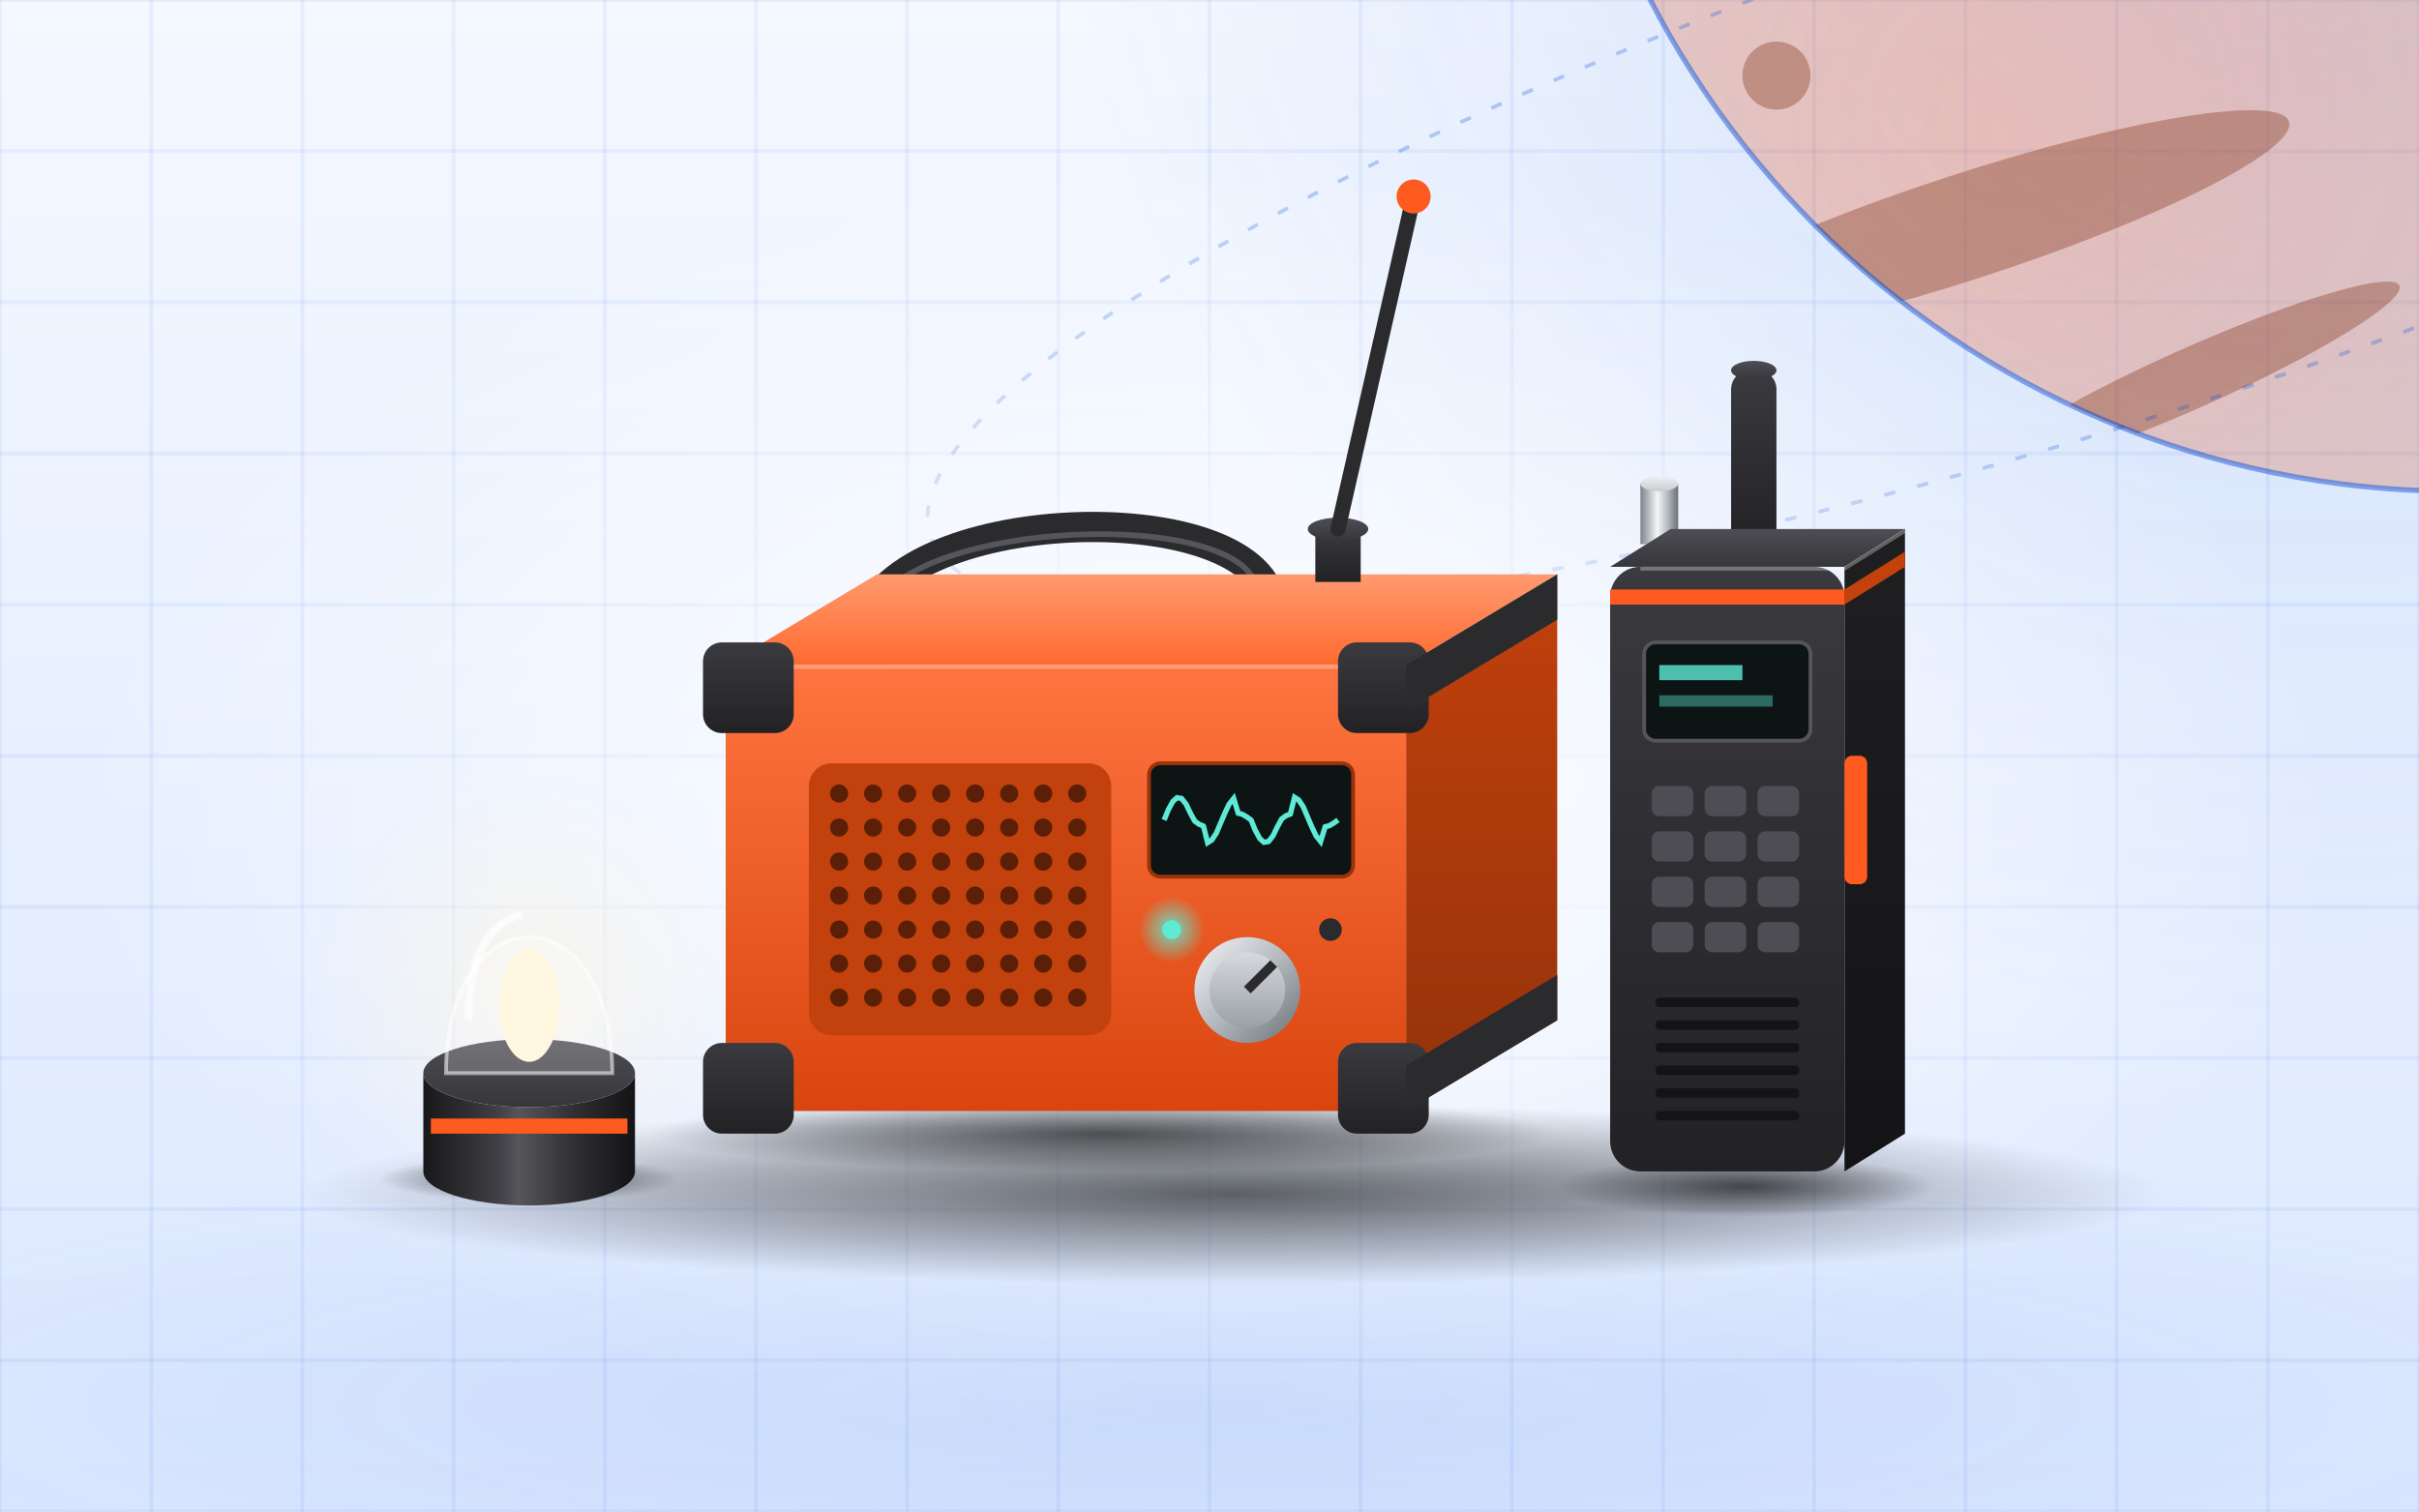
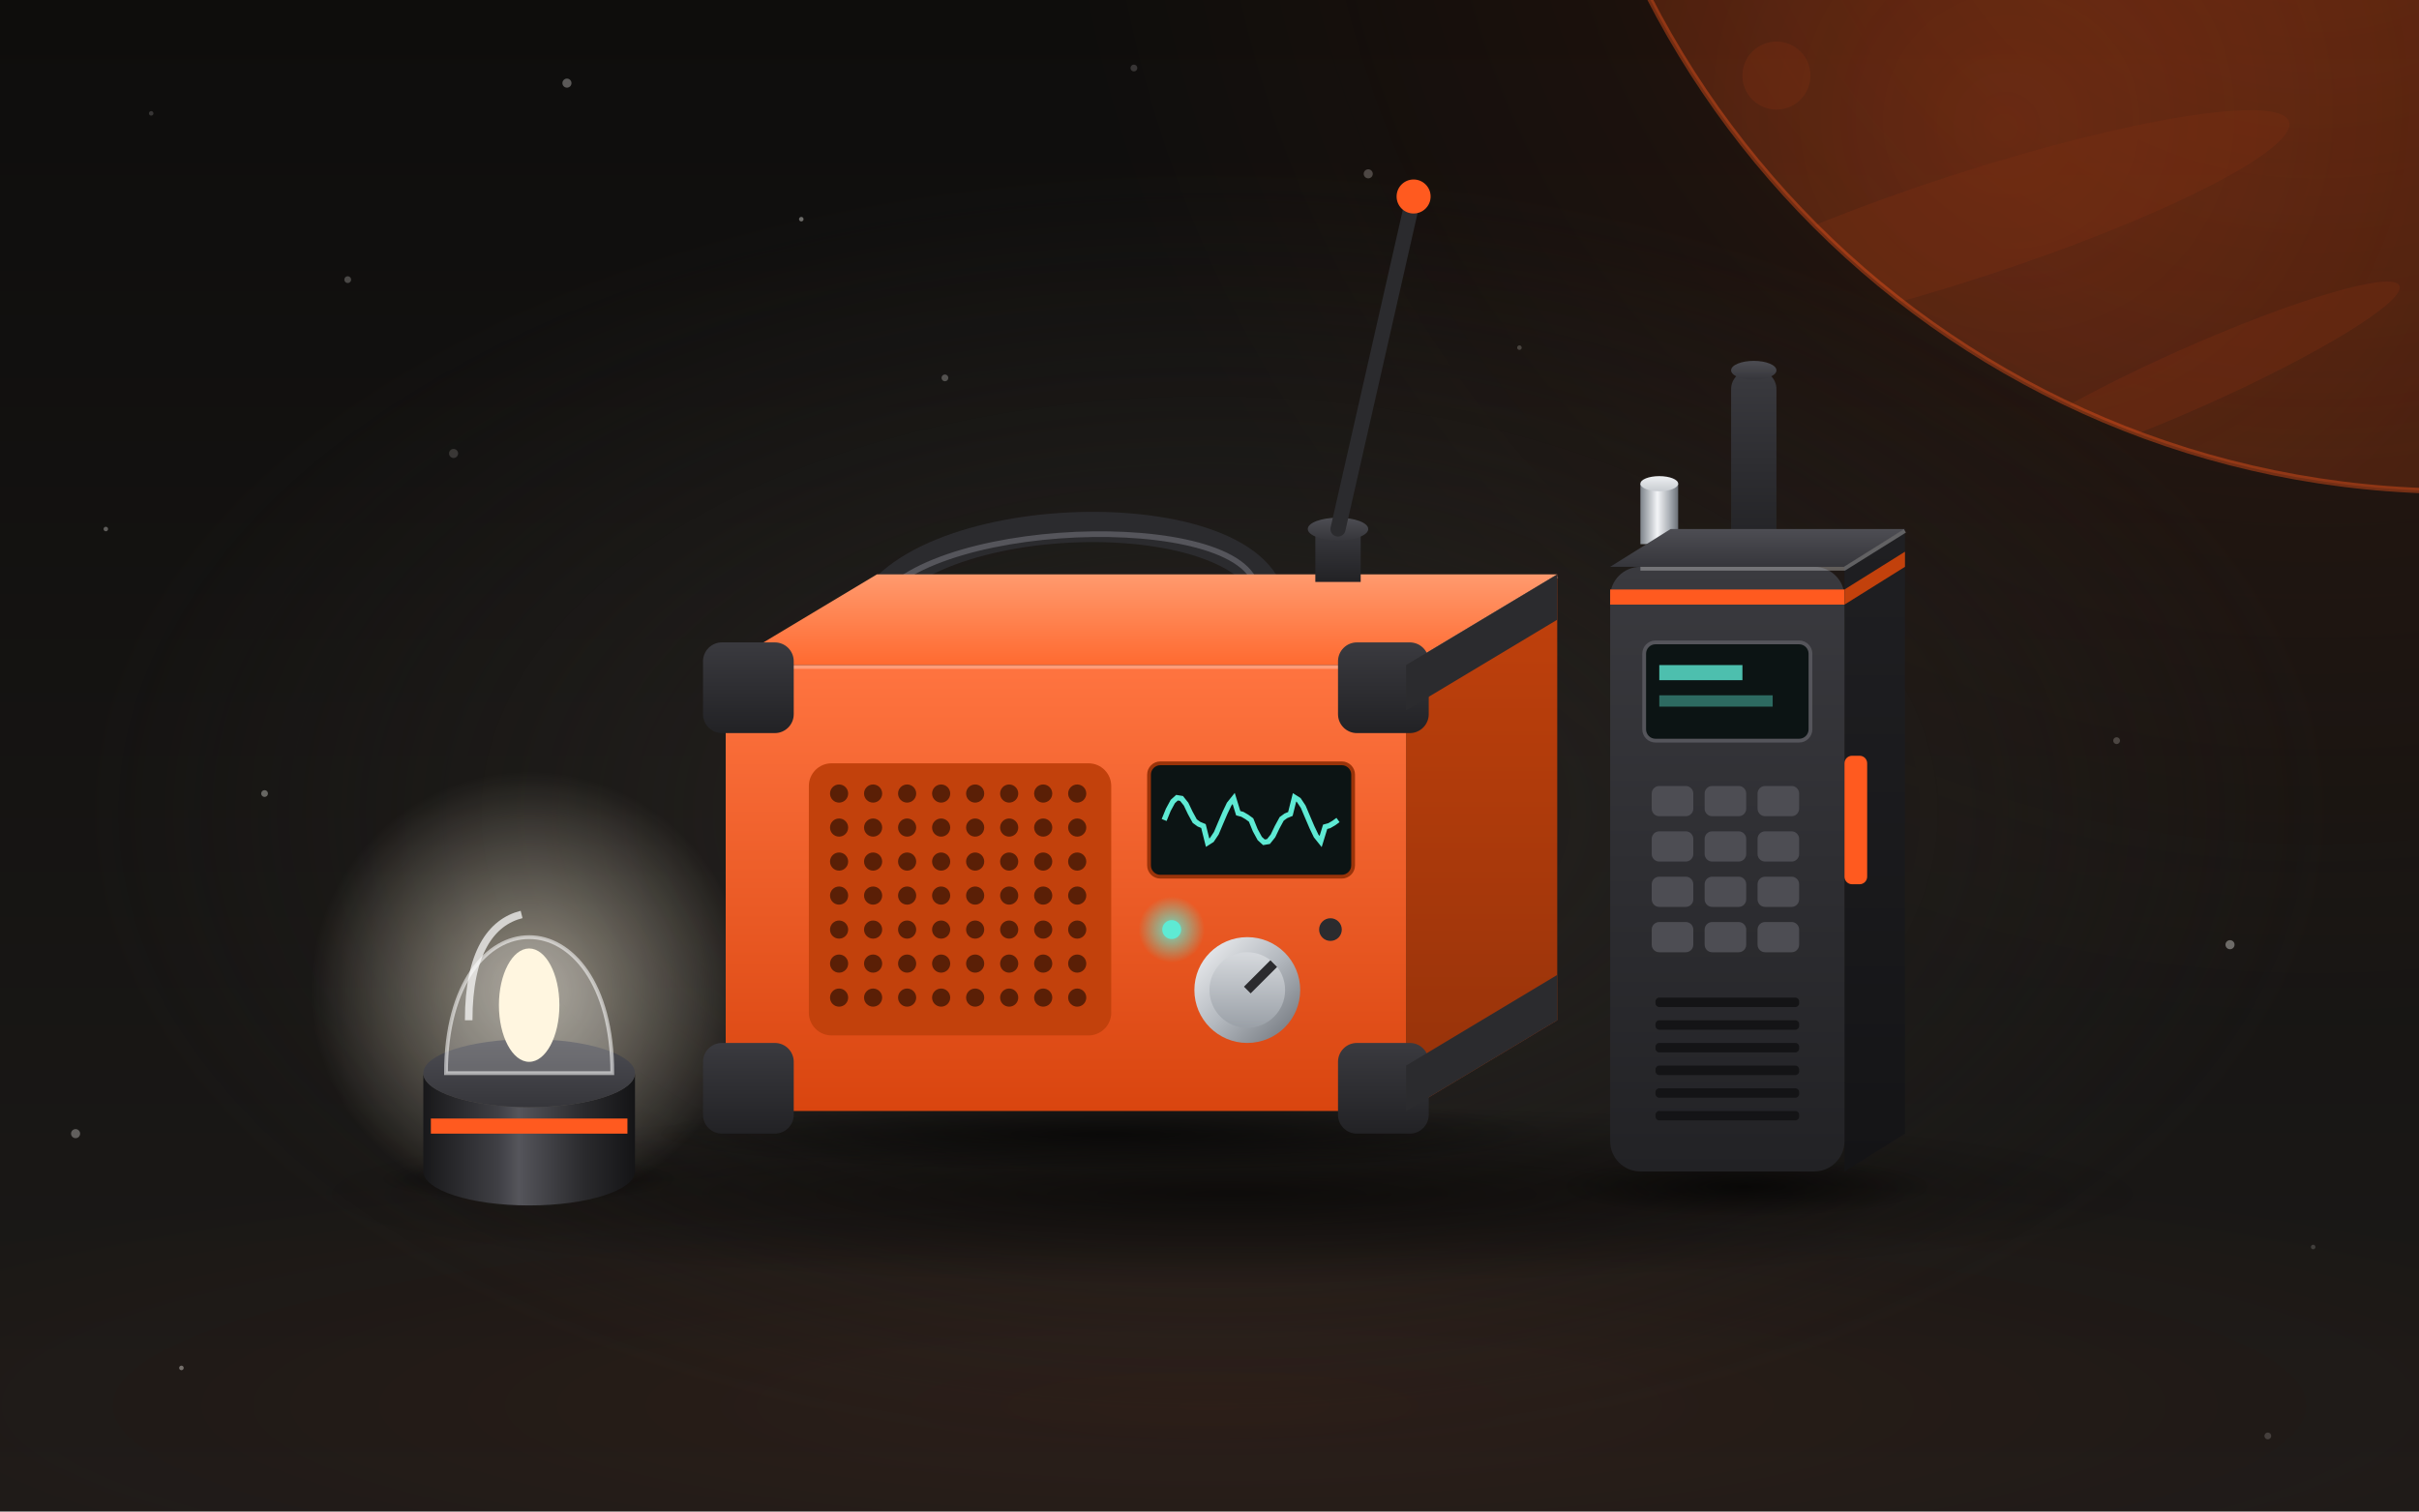
<svg xmlns="http://www.w3.org/2000/svg" viewBox="0 0 640 400" width="640" height="400">
  <defs>
    <linearGradient id="bg" x1="0" y1="0" x2="0" y2="1">
-       <stop offset="0" stop-color="#F4F8FF" />
-       <stop offset="1" stop-color="#DCE8FF" />
+       <stop offset="0" stop-color="#0E0D0C" />
+       <stop offset="1" stop-color="#1C1A18" />
    </linearGradient>
    <radialGradient id="glow" cx="0.5" cy="0.5" r="0.5">
-       <stop offset="0" stop-color="#296EF9" stop-opacity="0.18" />
-       <stop offset="0.6" stop-color="#024AD8" stop-opacity="0.06" />
-       <stop offset="1" stop-color="#024AD8" stop-opacity="0" />
+       <stop offset="0" stop-color="#FF5A1F" stop-opacity="0.22" />
+       <stop offset="0.6" stop-color="#C2410C" stop-opacity="0.07" />
+       <stop offset="1" stop-color="#C2410C" stop-opacity="0" />
    </radialGradient>
    <radialGradient id="planet" cx="0.3" cy="0.75" r="0.8" fx="0.25" fy="0.8">
      <stop offset="0" stop-color="#FF5A1F" stop-opacity="0.5" />
      <stop offset="0.55" stop-color="#C2410C" stop-opacity="0.32" />
      <stop offset="1" stop-color="#7C2D12" stop-opacity="0.12" />
    </radialGradient>
    <radialGradient id="haze" cx="0.5" cy="0.5" r="0.5">
-       <stop offset="0" stop-color="#024AD8" stop-opacity="0.1" />
-       <stop offset="1" stop-color="#024AD8" stop-opacity="0" />
+       <stop offset="0" stop-color="#FF5A1F" stop-opacity="0.07" />
+       <stop offset="1" stop-color="#FF5A1F" stop-opacity="0" />
    </radialGradient>
    <radialGradient id="stage" cx="0.5" cy="0.5" r="0.5">
-       <stop offset="0" stop-color="#FFFFFF" stop-opacity="0.95" />
-       <stop offset="1" stop-color="#FFFFFF" stop-opacity="0" />
+       <stop offset="0" stop-color="#2E2A26" stop-opacity="0.7" />
+       <stop offset="1" stop-color="#2E2A26" stop-opacity="0" />
    </radialGradient>
    <radialGradient id="sh" cx="0.5" cy="0.5" r="0.5">
      <stop offset="0" stop-color="#000" stop-opacity="0.6" />
      <stop offset="0.6" stop-color="#000" stop-opacity="0.25" />
      <stop offset="1" stop-color="#000" stop-opacity="0" />
    </radialGradient>
    <linearGradient id="wF" x1="0" y1="0" x2="0" y2="1">
      <stop offset="0" stop-color="#F4F2EF" />
      <stop offset="1" stop-color="#CFCAC3" />
    </linearGradient>
    <linearGradient id="wT" x1="0" y1="0" x2="0" y2="1">
      <stop offset="0" stop-color="#FFFFFF" />
      <stop offset="1" stop-color="#E6E2DC" />
    </linearGradient>
    <linearGradient id="wS" x1="0" y1="0" x2="0" y2="1">
      <stop offset="0" stop-color="#BDB7AF" />
      <stop offset="1" stop-color="#9F998F" />
    </linearGradient>
    <linearGradient id="gF" x1="0" y1="0" x2="0" y2="1">
      <stop offset="0" stop-color="#3A3A3F" />
      <stop offset="1" stop-color="#222225" />
    </linearGradient>
    <linearGradient id="gT" x1="0" y1="0" x2="0" y2="1">
      <stop offset="0" stop-color="#4D4D53" />
      <stop offset="1" stop-color="#36363B" />
    </linearGradient>
    <linearGradient id="gS" x1="0" y1="0" x2="0" y2="1">
      <stop offset="0" stop-color="#1F1F22" />
      <stop offset="1" stop-color="#141416" />
    </linearGradient>
    <linearGradient id="aF" x1="0" y1="0" x2="0" y2="1">
      <stop offset="0" stop-color="#D6D9DD" />
      <stop offset="1" stop-color="#9AA0A7" />
    </linearGradient>
    <linearGradient id="aT" x1="0" y1="0" x2="0" y2="1">
      <stop offset="0" stop-color="#EEF0F2" />
      <stop offset="1" stop-color="#C8CCD1" />
    </linearGradient>
    <linearGradient id="aS" x1="0" y1="0" x2="0" y2="1">
      <stop offset="0" stop-color="#8C9198" />
      <stop offset="1" stop-color="#6F747B" />
    </linearGradient>
    <linearGradient id="oF" x1="0" y1="0" x2="0" y2="1">
      <stop offset="0" stop-color="#FF7440" />
      <stop offset="1" stop-color="#D9450F" />
    </linearGradient>
    <linearGradient id="oT" x1="0" y1="0" x2="0" y2="1">
      <stop offset="0" stop-color="#FF9A6E" />
      <stop offset="1" stop-color="#FF6A30" />
    </linearGradient>
    <linearGradient id="oS" x1="0" y1="0" x2="0" y2="1">
      <stop offset="0" stop-color="#C2410C" />
      <stop offset="1" stop-color="#94320A" />
    </linearGradient>
    <linearGradient id="cW" x1="0" y1="0" x2="1" y2="0">
      <stop offset="0" stop-color="#A8A29A" />
      <stop offset="0.35" stop-color="#F2EFEB" />
      <stop offset="0.45" stop-color="#FFFFFF" />
      <stop offset="0.75" stop-color="#DAD5CE" />
      <stop offset="1" stop-color="#9C968E" />
    </linearGradient>
    <linearGradient id="cA" x1="0" y1="0" x2="1" y2="0">
      <stop offset="0" stop-color="#7E848B" />
      <stop offset="0.35" stop-color="#D9DCE0" />
      <stop offset="0.45" stop-color="#F4F5F7" />
      <stop offset="0.75" stop-color="#AEB3B9" />
      <stop offset="1" stop-color="#6B7077" />
    </linearGradient>
    <linearGradient id="cG" x1="0" y1="0" x2="1" y2="0">
      <stop offset="0" stop-color="#18181A" />
      <stop offset="0.35" stop-color="#3F3F44" />
      <stop offset="0.45" stop-color="#55555B" />
      <stop offset="0.75" stop-color="#2B2B2E" />
      <stop offset="1" stop-color="#141416" />
    </linearGradient>
    <linearGradient id="cO" x1="0" y1="0" x2="1" y2="0">
      <stop offset="0" stop-color="#9A3309" />
      <stop offset="0.35" stop-color="#FF7440" />
      <stop offset="0.45" stop-color="#FFA27A" />
      <stop offset="0.75" stop-color="#E04A12" />
      <stop offset="1" stop-color="#8E2A06" />
    </linearGradient>
    <linearGradient id="cWv" x1="0" y1="0" x2="0" y2="1">
      <stop offset="0" stop-color="#A8A29A" />
      <stop offset="0.35" stop-color="#F2EFEB" />
      <stop offset="0.45" stop-color="#FFFFFF" />
      <stop offset="0.75" stop-color="#DAD5CE" />
      <stop offset="1" stop-color="#9C968E" />
    </linearGradient>
    <linearGradient id="cAv" x1="0" y1="0" x2="0" y2="1">
      <stop offset="0" stop-color="#7E848B" />
      <stop offset="0.35" stop-color="#D9DCE0" />
      <stop offset="0.45" stop-color="#F4F5F7" />
      <stop offset="0.75" stop-color="#AEB3B9" />
      <stop offset="1" stop-color="#6B7077" />
    </linearGradient>
    <linearGradient id="cGv" x1="0" y1="0" x2="0" y2="1">
      <stop offset="0" stop-color="#18181A" />
      <stop offset="0.35" stop-color="#3F3F44" />
      <stop offset="0.45" stop-color="#55555B" />
      <stop offset="0.75" stop-color="#2B2B2E" />
      <stop offset="1" stop-color="#141416" />
    </linearGradient>
    <linearGradient id="oArm" x1="0" y1="0" x2="1" y2="0">
      <stop offset="0" stop-color="#A8380B" />
      <stop offset="0.45" stop-color="#FF6A30" />
      <stop offset="0.6" stop-color="#FF7A45" />
      <stop offset="1" stop-color="#A8380B" />
    </linearGradient>
    <linearGradient id="hshade" x1="0" y1="0" x2="1" y2="0">
      <stop offset="0" stop-color="#000" stop-opacity="0.32" />
      <stop offset="0.3" stop-color="#000" stop-opacity="0" />
      <stop offset="0.7" stop-color="#000" stop-opacity="0" />
      <stop offset="1" stop-color="#000" stop-opacity="0.38" />
    </linearGradient>
    <linearGradient id="gloss" x1="0" y1="0" x2="0" y2="1">
      <stop offset="0" stop-color="#FFF" stop-opacity="0.45" />
      <stop offset="1" stop-color="#FFF" stop-opacity="0" />
    </linearGradient>
    <linearGradient id="visor" x1="0" y1="0" x2="0.4" y2="1">
      <stop offset="0" stop-color="#3A3A42" />
      <stop offset="0.5" stop-color="#16161A" />
      <stop offset="1" stop-color="#08080A" />
    </linearGradient>
    <radialGradient id="helm" cx="0.4" cy="0.35" r="0.7">
      <stop offset="0" stop-color="#FFFFFF" />
      <stop offset="0.7" stop-color="#E4E0DA" />
      <stop offset="1" stop-color="#B8B2AA" />
    </radialGradient>
    <radialGradient id="face" cx="0.5" cy="0.5" r="0.5">
      <stop offset="0" stop-color="#FFFFFF" />
      <stop offset="1" stop-color="#E2DED7" />
    </radialGradient>
    <linearGradient id="ring" x1="0" y1="0" x2="1" y2="1">
      <stop offset="0" stop-color="#F4F5F7" />
      <stop offset="0.5" stop-color="#B4B9BF" />
      <stop offset="1" stop-color="#6B7077" />
    </linearGradient>
    <radialGradient id="lens" cx="0.5" cy="0.5" r="0.5">
      <stop offset="0" stop-color="#FFFFFF" />
      <stop offset="0.5" stop-color="#FFF4DA" />
      <stop offset="1" stop-color="#CFC6B2" />
    </radialGradient>
    <radialGradient id="led" cx="0.5" cy="0.5" r="0.5">
      <stop offset="0" stop-color="#5EEAD4" stop-opacity="0.9" />
      <stop offset="1" stop-color="#5EEAD4" stop-opacity="0" />
    </radialGradient>
    <radialGradient id="lamp" cx="0.5" cy="0.5" r="0.5">
      <stop offset="0" stop-color="#FFF6E0" stop-opacity="0.55" />
      <stop offset="1" stop-color="#FFF6E0" stop-opacity="0" />
    </radialGradient>
    <linearGradient id="water" x1="0" y1="0" x2="0" y2="1">
      <stop offset="0" stop-color="#DCEAF0" stop-opacity="0.42" />
      <stop offset="1" stop-color="#8FB3C4" stop-opacity="0.2" />
    </linearGradient>
    <linearGradient id="foil" x1="0" y1="0" x2="1" y2="0.3">
      <stop offset="0" stop-color="#E3E6E9" />
      <stop offset="0.3" stop-color="#9EA4AB" />
      <stop offset="0.55" stop-color="#D5D9DD" />
      <stop offset="0.8" stop-color="#868C93" />
      <stop offset="1" stop-color="#BFC4C9" />
    </linearGradient>
    <pattern id="mesh" width="7" height="7" patternUnits="userSpaceOnUse">
      <path d="M0,0 L7,7 M7,0 L0,7" stroke="#6F747B" stroke-width=".6" stroke-opacity=".5" />
    </pattern>
    <clipPath id="pc">
      <circle cx="650" cy="-110" r="240" />
    </clipPath>
  </defs>
  <rect width="640" height="400" fill="url(#bg)" />
-   <path d="M0,0 V400" stroke="#024AD8" stroke-opacity=".06" />
-   <path d="M40,0 V400" stroke="#024AD8" stroke-opacity=".06" />
-   <path d="M80,0 V400" stroke="#024AD8" stroke-opacity=".06" />
-   <path d="M120,0 V400" stroke="#024AD8" stroke-opacity=".06" />
-   <path d="M160,0 V400" stroke="#024AD8" stroke-opacity=".06" />
-   <path d="M200,0 V400" stroke="#024AD8" stroke-opacity=".06" />
-   <path d="M240,0 V400" stroke="#024AD8" stroke-opacity=".06" />
-   <path d="M280,0 V400" stroke="#024AD8" stroke-opacity=".06" />
-   <path d="M320,0 V400" stroke="#024AD8" stroke-opacity=".06" />
-   <path d="M360,0 V400" stroke="#024AD8" stroke-opacity=".06" />
-   <path d="M400,0 V400" stroke="#024AD8" stroke-opacity=".06" />
-   <path d="M440,0 V400" stroke="#024AD8" stroke-opacity=".06" />
-   <path d="M480,0 V400" stroke="#024AD8" stroke-opacity=".06" />
-   <path d="M520,0 V400" stroke="#024AD8" stroke-opacity=".06" />
-   <path d="M560,0 V400" stroke="#024AD8" stroke-opacity=".06" />
-   <path d="M600,0 V400" stroke="#024AD8" stroke-opacity=".06" />
-   <path d="M640,0 V400" stroke="#024AD8" stroke-opacity=".06" />
-   <path d="M0,0 H640" stroke="#024AD8" stroke-opacity=".06" />
-   <path d="M0,40 H640" stroke="#024AD8" stroke-opacity=".06" />
-   <path d="M0,80 H640" stroke="#024AD8" stroke-opacity=".06" />
-   <path d="M0,120 H640" stroke="#024AD8" stroke-opacity=".06" />
-   <path d="M0,160 H640" stroke="#024AD8" stroke-opacity=".06" />
-   <path d="M0,200 H640" stroke="#024AD8" stroke-opacity=".06" />
-   <path d="M0,240 H640" stroke="#024AD8" stroke-opacity=".06" />
-   <path d="M0,280 H640" stroke="#024AD8" stroke-opacity=".06" />
-   <path d="M0,320 H640" stroke="#024AD8" stroke-opacity=".06" />
-   <path d="M0,360 H640" stroke="#024AD8" stroke-opacity=".06" />
-   <path d="M0,400 H640" stroke="#024AD8" stroke-opacity=".06" />
+   <circle cx="40" cy="30" r="0.6" fill="#EDEBE8" opacity="0.18" />
+   <circle cx="92" cy="74" r="0.9" fill="#EDEBE8" opacity="0.26" />
+   <circle cx="150" cy="22" r="1.2" fill="#EDEBE8" opacity="0.34" />
+   <circle cx="212" cy="58" r="0.6" fill="#EDEBE8" opacity="0.42" />
+   <circle cx="300" cy="18" r="0.9" fill="#EDEBE8" opacity="0.18" />
+   <circle cx="362" cy="46" r="1.2" fill="#EDEBE8" opacity="0.26" />
+   <circle cx="28" cy="140" r="0.6" fill="#EDEBE8" opacity="0.34" />
+   <circle cx="70" cy="210" r="0.9" fill="#EDEBE8" opacity="0.42" />
+   <circle cx="120" cy="120" r="1.2" fill="#EDEBE8" opacity="0.18" />
+   <circle cx="402" cy="92" r="0.6" fill="#EDEBE8" opacity="0.26" />
+   <circle cx="250" cy="100" r="0.9" fill="#EDEBE8" opacity="0.34" />
+   <circle cx="590" cy="250" r="1.2" fill="#EDEBE8" opacity="0.42" />
+   <circle cx="612" cy="330" r="0.6" fill="#EDEBE8" opacity="0.18" />
+   <circle cx="560" cy="196" r="0.9" fill="#EDEBE8" opacity="0.26" />
+   <circle cx="20" cy="300" r="1.2" fill="#EDEBE8" opacity="0.34" />
+   <circle cx="48" cy="362" r="0.6" fill="#EDEBE8" opacity="0.42" />
+   <circle cx="600" cy="380" r="0.9" fill="#EDEBE8" opacity="0.18" />
  <circle cx="610" cy="-60" r="330" fill="url(#glow)" />
  <circle cx="650" cy="-110" r="240" fill="url(#planet)" opacity=".6" />
  <g clip-path="url(#pc)" fill="#7C2D12" opacity=".35">
    <ellipse cx="520" cy="60" rx="90" ry="14" transform="rotate(-18 520 60)" />
    <ellipse cx="580" cy="100" rx="60" ry="8" transform="rotate(-24 580 100)" />
    <circle cx="470" cy="20" r="9" />
  </g>
-   <circle cx="650" cy="-110" r="240" fill="none" stroke="#024AD8" stroke-opacity=".45" stroke-width="1.4" />
-   <ellipse cx="560" cy="40" rx="330" ry="70" transform="rotate(-18 560 40)" fill="none" stroke="#024AD8" stroke-opacity=".25" stroke-dasharray="3 6" />
+   <circle cx="650" cy="-110" r="240" fill="none" stroke="#FF5A1F" stroke-opacity=".38" stroke-width="1.4" />
  <ellipse cx="320" cy="215" rx="300" ry="170" fill="url(#stage)" />
  <ellipse cx="320" cy="372" rx="420" ry="70" fill="url(#haze)" />
  <g transform="translate(6,0)">
    <ellipse cx="320" cy="316" rx="250" ry="24" fill="url(#sh)" />
    <circle cx="134" cy="262" r="58" fill="url(#lamp)" />
    <ellipse cx="134" cy="312" rx="40" ry="6" fill="url(#sh)" />
    <path d="M106.0,284 A28.0,9 0 0 0 162.0,284 V310 A28.0,9 0 0 1 106.0,310 Z" fill="url(#cG)" />
    <ellipse cx="134" cy="284" rx="28" ry="9" fill="url(#gT)" />
    <rect x="108" y="296" width="52" height="4" fill="#FF5A1F" />
    <path d="M112,284 C112,236 156,236 156,284 Z" fill="#FFF" fill-opacity=".2" stroke="#FFF" stroke-opacity=".55" />
    <ellipse cx="134" cy="266" rx="8" ry="15" fill="#FFF6E0" />
    <path d="M118,270 C118,252 124,244 132,242" fill="none" stroke="#FFF" stroke-opacity=".7" stroke-width="2" />
    <ellipse cx="286" cy="300" rx="120" ry="10" fill="url(#sh)" />
    <path d="M222,168 C226,134 322,130 330,158" fill="none" stroke="#2B2B2E" stroke-width="8" stroke-linecap="round" />
    <path d="M224,164 C230,138 318,134 326,154" fill="none" stroke="#55555B" stroke-width="1.5" />
    <polygon points="186,176 226,152 406,152 366,176" fill="url(#oT)" />
    <polygon points="366,176 406,152 406,270 366,294" fill="url(#oS)" />
    <rect x="186" y="176" width="180" height="118" rx="3" fill="url(#oF)" />
    <path d="M189,176.5 H366 L406,152.5" fill="none" stroke="#FFF" stroke-opacity=".3" />
    <rect x="342" y="140" width="12" height="14" fill="url(#gF)" />
    <ellipse cx="348" cy="140" rx="8" ry="3" fill="url(#gT)" />
    <path d="M348,140 L368,52" stroke="#2B2B2E" stroke-width="4" stroke-linecap="round" />
    <circle cx="368" cy="52" r="4.5" fill="#FF5A1F" />
    <rect x="180" y="170" width="24" height="24" rx="5" fill="url(#gF)" />
    <rect x="348" y="170" width="24" height="24" rx="5" fill="url(#gF)" />
    <rect x="180" y="276" width="24" height="24" rx="5" fill="url(#gF)" />
    <rect x="348" y="276" width="24" height="24" rx="5" fill="url(#gF)" />
    <polygon points="366,176 406,152 406,164 366,188" fill="#2B2B2E" />
    <polygon points="366,282 406,258 406,270 366,294" fill="#2B2B2E" />
    <rect x="208" y="202" width="80" height="72" rx="6" fill="#C2410C" />
    <circle cx="216" cy="210" r="2.4" fill="#5A1F06" />
    <circle cx="216" cy="219" r="2.4" fill="#5A1F06" />
    <circle cx="216" cy="228" r="2.4" fill="#5A1F06" />
    <circle cx="216" cy="237" r="2.4" fill="#5A1F06" />
    <circle cx="216" cy="246" r="2.4" fill="#5A1F06" />
    <circle cx="216" cy="255" r="2.4" fill="#5A1F06" />
    <circle cx="216" cy="264" r="2.4" fill="#5A1F06" />
    <circle cx="225" cy="210" r="2.4" fill="#5A1F06" />
    <circle cx="225" cy="219" r="2.4" fill="#5A1F06" />
    <circle cx="225" cy="228" r="2.4" fill="#5A1F06" />
    <circle cx="225" cy="237" r="2.4" fill="#5A1F06" />
    <circle cx="225" cy="246" r="2.4" fill="#5A1F06" />
    <circle cx="225" cy="255" r="2.4" fill="#5A1F06" />
    <circle cx="225" cy="264" r="2.4" fill="#5A1F06" />
    <circle cx="234" cy="210" r="2.4" fill="#5A1F06" />
    <circle cx="234" cy="219" r="2.4" fill="#5A1F06" />
    <circle cx="234" cy="228" r="2.4" fill="#5A1F06" />
    <circle cx="234" cy="237" r="2.4" fill="#5A1F06" />
    <circle cx="234" cy="246" r="2.4" fill="#5A1F06" />
    <circle cx="234" cy="255" r="2.4" fill="#5A1F06" />
    <circle cx="234" cy="264" r="2.4" fill="#5A1F06" />
    <circle cx="243" cy="210" r="2.4" fill="#5A1F06" />
    <circle cx="243" cy="219" r="2.4" fill="#5A1F06" />
    <circle cx="243" cy="228" r="2.4" fill="#5A1F06" />
    <circle cx="243" cy="237" r="2.4" fill="#5A1F06" />
    <circle cx="243" cy="246" r="2.4" fill="#5A1F06" />
    <circle cx="243" cy="255" r="2.4" fill="#5A1F06" />
    <circle cx="243" cy="264" r="2.4" fill="#5A1F06" />
    <circle cx="252" cy="210" r="2.4" fill="#5A1F06" />
    <circle cx="252" cy="219" r="2.4" fill="#5A1F06" />
    <circle cx="252" cy="228" r="2.4" fill="#5A1F06" />
    <circle cx="252" cy="237" r="2.4" fill="#5A1F06" />
    <circle cx="252" cy="246" r="2.4" fill="#5A1F06" />
    <circle cx="252" cy="255" r="2.4" fill="#5A1F06" />
    <circle cx="252" cy="264" r="2.4" fill="#5A1F06" />
    <circle cx="261" cy="210" r="2.4" fill="#5A1F06" />
    <circle cx="261" cy="219" r="2.4" fill="#5A1F06" />
    <circle cx="261" cy="228" r="2.4" fill="#5A1F06" />
    <circle cx="261" cy="237" r="2.4" fill="#5A1F06" />
    <circle cx="261" cy="246" r="2.4" fill="#5A1F06" />
    <circle cx="261" cy="255" r="2.4" fill="#5A1F06" />
    <circle cx="261" cy="264" r="2.4" fill="#5A1F06" />
    <circle cx="270" cy="210" r="2.4" fill="#5A1F06" />
    <circle cx="270" cy="219" r="2.4" fill="#5A1F06" />
    <circle cx="270" cy="228" r="2.4" fill="#5A1F06" />
    <circle cx="270" cy="237" r="2.4" fill="#5A1F06" />
    <circle cx="270" cy="246" r="2.4" fill="#5A1F06" />
    <circle cx="270" cy="255" r="2.4" fill="#5A1F06" />
    <circle cx="270" cy="264" r="2.4" fill="#5A1F06" />
    <circle cx="279" cy="210" r="2.4" fill="#5A1F06" />
    <circle cx="279" cy="219" r="2.4" fill="#5A1F06" />
    <circle cx="279" cy="228" r="2.4" fill="#5A1F06" />
    <circle cx="279" cy="237" r="2.4" fill="#5A1F06" />
    <circle cx="279" cy="246" r="2.4" fill="#5A1F06" />
    <circle cx="279" cy="255" r="2.4" fill="#5A1F06" />
    <circle cx="279" cy="264" r="2.4" fill="#5A1F06" />
    <rect x="298" y="202" width="54" height="30" rx="3" fill="#0C1414" stroke="#9A3309" />
    <polyline points="302.0,217.0 303.1,214.3 304.3,212.1 305.4,211.1 306.6,211.3 307.8,212.8 308.9,215.1 310.1,217.3 311.2,218.1 312.4,218.6 313.5,223.0 314.6,222.3 315.8,220.5 316.9,217.9 318.1,215.1 319.2,212.8 320.4,211.3 321.6,215.2 322.7,215.5 323.9,216.2 325.0,217.0 326.1,219.7 327.3,221.9 328.4,222.9 329.6,222.7 330.8,221.2 331.9,218.9 333.1,216.7 334.2,215.9 335.4,215.4 336.5,211.0 337.6,211.7 338.8,213.5 339.9,216.1 341.1,218.9 342.2,221.2 343.4,222.7 344.6,218.8 345.7,218.5 346.9,217.8 348.0,217.0" fill="none" stroke="#5EEAD4" stroke-width="1.4" />
    <circle cx="324" cy="262" r="14" fill="url(#ring)" />
    <circle cx="324" cy="262" r="10" fill="url(#aF)" />
    <line x1="324" y1="262" x2="331" y2="255" stroke="#2B2B2E" stroke-width="2.5" />
    <circle cx="304" cy="246" r="8.75" fill="url(#led)" />
    <circle cx="304" cy="246" r="2.5" fill="#5EEAD4" />
    <circle cx="346" cy="246" r="3" fill="#2B2B2E" />
    <ellipse cx="456" cy="314" rx="50" ry="8" fill="url(#sh)" />
    <rect x="452" y="98" width="12" height="48" rx="5" fill="url(#gF)" />
    <ellipse cx="458" cy="98" rx="6" ry="2.5" fill="url(#gT)" />
    <rect x="428" y="128" width="10" height="16" fill="url(#cA)" />
    <ellipse cx="433" cy="128" rx="5" ry="2" fill="url(#aT)" />
    <polygon points="420,150 436,140 498,140 482,150" fill="url(#gT)" />
    <polygon points="482,150 498,140 498,300 482,310" fill="url(#gS)" />
    <rect x="420" y="150" width="62" height="160" rx="8" fill="url(#gF)" />
    <path d="M428,150.5 H482 L498,140.5" fill="none" stroke="#FFF" stroke-opacity=".3" />
    <rect x="420" y="156" width="62" height="4" fill="#FF5A1F" />
    <polygon points="482,156 498,146 498,150 482,160" fill="#C2410C" />
    <rect x="429" y="170" width="44" height="26" rx="3" fill="#0C1414" stroke="#55555B" />
    <rect x="433" y="176" width="22" height="4" fill="#5EEAD4" opacity=".8" />
    <rect x="433" y="184" width="30" height="3" fill="#5EEAD4" opacity=".4" />
    <rect x="431" y="208" width="11" height="8" rx="2" fill="#4D4D53" />
    <rect x="431" y="220" width="11" height="8" rx="2" fill="#4D4D53" />
    <rect x="431" y="232" width="11" height="8" rx="2" fill="#4D4D53" />
    <rect x="431" y="244" width="11" height="8" rx="2" fill="#4D4D53" />
    <rect x="445" y="208" width="11" height="8" rx="2" fill="#4D4D53" />
    <rect x="445" y="220" width="11" height="8" rx="2" fill="#4D4D53" />
    <rect x="445" y="232" width="11" height="8" rx="2" fill="#4D4D53" />
    <rect x="445" y="244" width="11" height="8" rx="2" fill="#4D4D53" />
    <rect x="459" y="208" width="11" height="8" rx="2" fill="#4D4D53" />
    <rect x="459" y="220" width="11" height="8" rx="2" fill="#4D4D53" />
    <rect x="459" y="232" width="11" height="8" rx="2" fill="#4D4D53" />
    <rect x="459" y="244" width="11" height="8" rx="2" fill="#4D4D53" />
    <rect x="432" y="264" width="38" height="2.5" rx="1" fill="#141416" />
    <rect x="432" y="270" width="38" height="2.5" rx="1" fill="#141416" />
    <rect x="432" y="276" width="38" height="2.5" rx="1" fill="#141416" />
    <rect x="432" y="282" width="38" height="2.5" rx="1" fill="#141416" />
    <rect x="432" y="288" width="38" height="2.5" rx="1" fill="#141416" />
    <rect x="432" y="294" width="38" height="2.5" rx="1" fill="#141416" />
    <rect x="482" y="200" width="6" height="34" rx="2" fill="#FF5A1F" />
  </g>
</svg>
